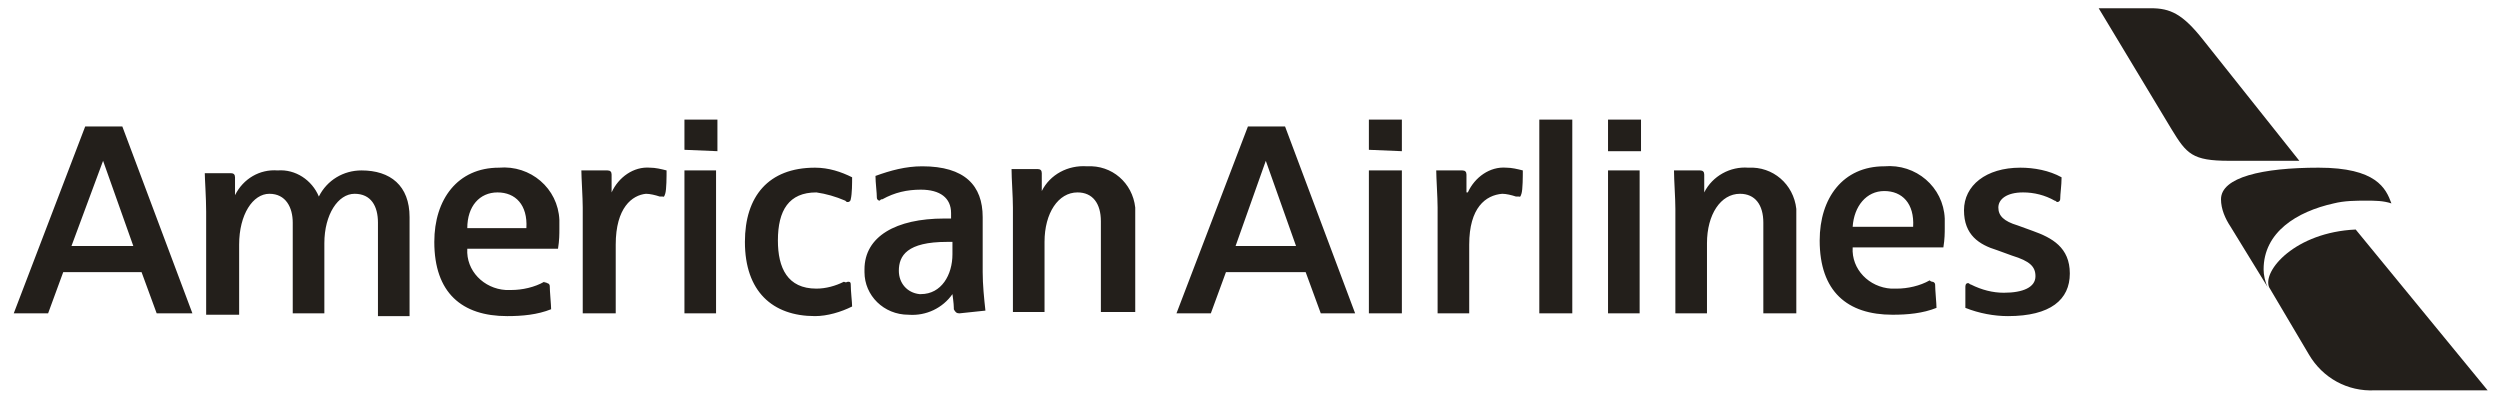
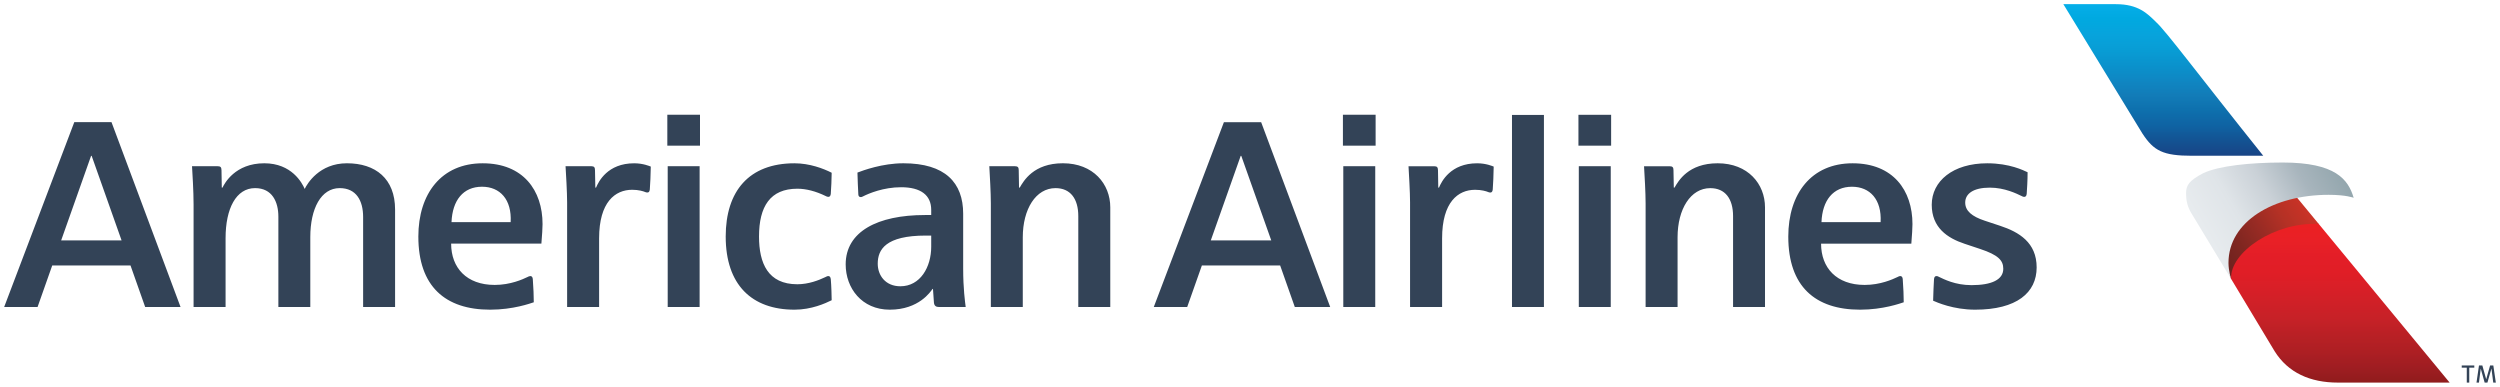
- <svg xmlns="http://www.w3.org/2000/svg" version="1.1" id="Layer_1" x="0px" y="0px" viewBox="0 0 181.9 28.9" style="enable-background:new 0 0 181.9 28.9;" xml:space="preserve">
-   <style type="text/css">
- 	.st0{fill:#231F1B;}
- </style>
-   <path class="st0" d="M80.1,22.8v-6.7c0-1.3-0.6-2.1-1.7-2.1c-1.4,0-2.4,1.5-2.4,3.6v5.1h-2.3v-7.6c0-0.8-0.1-2.1-0.1-2.8h1.9  c0.2,0,0.3,0.1,0.3,0.3s0,1.3,0,1.3l0,0c0.6-1.2,1.9-1.9,3.3-1.8c1.8-0.1,3.3,1.2,3.5,3c0,0.1,0,0.2,0,0.3v7.3H80.1z M61.7,20.5  c0.1,0,0.2,0,0.2,0.2c0,0.5,0.1,1.3,0.1,1.6c-0.8,0.4-1.8,0.7-2.7,0.7c-3.1,0-5.1-1.8-5.1-5.4c0-3.3,1.7-5.4,5.1-5.4  c1,0,1.9,0.3,2.7,0.7c0,0.4,0,1.2-0.1,1.6c0,0.1-0.1,0.2-0.2,0.2c-0.1,0-0.1,0-0.2-0.1c-0.7-0.3-1.4-0.5-2.1-0.6  c-2,0-2.8,1.3-2.8,3.5c0,2,0.7,3.5,2.8,3.5c0.7,0,1.4-0.2,2-0.5C61.6,20.6,61.6,20.5,61.7,20.5z M69.8,22.8c-0.2,0-0.3-0.1-0.4-0.3  c0,0,0,0,0-0.1c0-0.3-0.1-1-0.1-1l0,0c-0.7,1-1.9,1.6-3.2,1.5c-1.8,0-3.2-1.4-3.2-3.1c0-0.1,0-0.1,0-0.2c0-2.4,2.3-3.7,5.8-3.7h0.5  v-0.4c0-1.1-0.8-1.7-2.2-1.7c-1,0-1.9,0.2-2.8,0.7c-0.1,0-0.1,0-0.2,0.1c-0.1,0-0.2-0.1-0.2-0.2c0,0,0,0,0,0c0-0.4-0.1-1.1-0.1-1.6  c1.1-0.4,2.2-0.7,3.4-0.7c3.1,0,4.4,1.4,4.4,3.7v4c0,0.9,0.1,1.9,0.2,2.8L69.8,22.8z M69.3,17.6h-0.4c-2.9,0-3.5,1-3.5,2.1  c0,0.9,0.6,1.6,1.5,1.7c0,0,0.1,0,0.1,0c1.5,0,2.3-1.4,2.3-2.9L69.3,17.6z M39.8,20.6c0.1,0,0.2,0.1,0.2,0.2c0,0.4,0.1,1.4,0.1,1.7  c-1,0.4-2.1,0.5-3.2,0.5c-3.3,0-5.3-1.7-5.3-5.4c0-3.1,1.7-5.4,4.7-5.4c2.3-0.2,4.3,1.5,4.4,3.8c0,0.2,0,0.4,0,0.7  c0,0.3,0,0.8-0.1,1.4h-6.6c-0.1,1.6,1.2,2.9,2.8,3c0.1,0,0.3,0,0.4,0c0.8,0,1.7-0.2,2.4-0.6C39.6,20.6,39.7,20.5,39.8,20.6  L39.8,20.6z M34,16.6h4.3c0.1-1.7-0.8-2.6-2.1-2.6S34,15,34,16.6L34,16.6z M27.5,22.8v-6.6c0-1.2-0.5-2.1-1.7-2.1s-2.2,1.5-2.2,3.6  v5.1h-2.3v-6.6c0-1.1-0.5-2.1-1.7-2.1s-2.2,1.5-2.2,3.7v5.1H15v-7.5c0-1-0.1-2.4-0.1-2.8h1.9c0.2,0,0.3,0.1,0.3,0.3s0,1.3,0,1.3h0  c0.6-1.2,1.8-1.9,3.1-1.8c1.3-0.1,2.5,0.7,3,1.9c0.6-1.2,1.8-1.9,3.1-1.9c2.1,0,3.5,1.1,3.5,3.4v7.2H27.5z M44.8,17.8v5h-2.4v-7.7  c0-0.7-0.1-2.2-0.1-2.7h1.9c0.2,0,0.3,0.1,0.3,0.3s0,1.3,0,1.3l0,0c0.5-1.1,1.6-1.9,2.8-1.8c0.4,0,0.8,0.1,1.2,0.2  c0,0.4,0,1.4-0.1,1.7s-0.1,0.2-0.2,0.2c-0.1,0-0.1,0-0.2,0c-0.3-0.1-0.7-0.2-1-0.2C46,14.2,44.8,15.1,44.8,17.8L44.8,17.8z   M49.8,22.8V12.4h2.3v10.4L49.8,22.8z M49.8,10.9V8.7h2.4v2.3L49.8,10.9z M11.4,22.8l-1.1-3H4.6l-1.1,3H1L6.2,9.2h2.7L14,22.8H11.4z   M7.5,11.7L7.5,11.7l-2.3,6.2h4.5L7.5,11.7z M146.1,23c3.1,0,4.5-1.2,4.5-3.1s-1.3-2.6-2.7-3.1l-1.1-0.4c-1-0.3-1.4-0.7-1.4-1.3  s0.6-1.1,1.8-1.1c0.8,0,1.6,0.2,2.3,0.6c0.1,0,0.1,0.1,0.2,0.1c0.1,0,0.2-0.1,0.2-0.2c0-0.4,0.1-1,0.1-1.6c-0.9-0.5-2-0.7-3-0.7  c-2.5,0-4.1,1.3-4.1,3.1s1.1,2.5,2.4,2.9l1.1,0.4c1.3,0.4,1.7,0.8,1.7,1.5c0,0.8-0.9,1.2-2.3,1.2c-0.8,0-1.6-0.2-2.4-0.6  c-0.1,0-0.1-0.1-0.2-0.1c-0.2,0-0.2,0.2-0.2,0.3S143,22,143,22.4C144,22.8,145.1,23,146.1,23z M140.6,20.5c0.1,0,0.2,0.1,0.2,0.2  c0,0.4,0.1,1.4,0.1,1.7c-1,0.4-2.1,0.5-3.2,0.5c-3.3,0-5.3-1.7-5.3-5.4c0-3.1,1.7-5.4,4.7-5.4c2.3-0.2,4.3,1.5,4.4,3.8  c0,0.2,0,0.4,0,0.7c0,0.3,0,0.8-0.1,1.4h-6.6c-0.1,1.6,1.2,2.9,2.8,3c0.1,0,0.3,0,0.4,0c0.8,0,1.7-0.2,2.4-0.6  C140.5,20.5,140.6,20.5,140.6,20.5L140.6,20.5z M134.8,16.5h4.4c0.1-1.7-0.8-2.6-2.1-2.6S134.9,15,134.8,16.5L134.8,16.5z   M128.3,22.8v-6.6c0-1.3-0.6-2.1-1.7-2.1c-1.4,0-2.4,1.5-2.4,3.6v5.1h-2.3v-7.6c0-0.8-0.1-2.1-0.1-2.8h1.9c0.2,0,0.3,0.1,0.3,0.3  S124,14,124,14l0,0c0.6-1.2,1.9-1.9,3.2-1.8c1.8-0.1,3.3,1.2,3.5,3c0,0.1,0,0.2,0,0.3v7.3L128.3,22.8z M106.9,17.8v5h-2.3v-7.7  c0-0.7-0.1-2.2-0.1-2.7h1.9c0.2,0,0.3,0.1,0.3,0.3s0,1.3,0,1.3h0.1c0.5-1.1,1.6-1.9,2.8-1.8c0.4,0,0.8,0.1,1.2,0.2  c0,0.4,0,1.4-0.1,1.7s-0.1,0.2-0.2,0.2c-0.1,0-0.1,0-0.2,0c-0.3-0.1-0.7-0.2-1-0.2C108.1,14.2,106.9,15.1,106.9,17.8L106.9,17.8z   M114.4,22.8V8.7H112v14.1L114.4,22.8z M99.6,22.8V12.4h2.4v10.4L99.6,22.8z M99.6,10.9V8.7h2.4v2.3L99.6,10.9z M117,22.8V12.4h2.3  v10.4H117z M117,10.9V8.7h2.4v2.3H117z M96.1,22.8l-1.1-3h-5.8l-1.1,3h-2.5l5.2-13.6h2.7l5.1,13.6H96.1z M92.1,11.7L92.1,11.7  l-2.2,6.2h4.4L92.1,11.7z" />
-   <path class="st0" d="M168,25.8c1,1.7,2.8,2.7,4.8,2.6h8.2l-9.6-11.7c-4.4,0.2-6.8,3-6.3,4.2L168,25.8z" />
-   <path class="st0" d="M168.7,12.2c-4.1,0-7.1,0.7-7.1,2.3c0,0.7,0.3,1.4,0.7,2l2.7,4.4c-0.2-0.4-0.3-0.9-0.3-1.3  c0-2.7,2.4-4.2,5.1-4.8c0.8-0.2,1.6-0.2,2.4-0.2c0.6,0,1.2,0,1.8,0.2C173.6,13.7,172.9,12.2,168.7,12.2z" />
-   <path class="st0" d="M158,9.4c1.1,1.8,1.5,2.3,4.2,2.3h5.1l-7-8.8c-1.5-1.9-2.4-2.3-3.8-2.3h-3.8L158,9.4z" />
+ <svg xmlns="http://www.w3.org/2000/svg" xmlns:xlink="http://www.w3.org/1999/xlink" width="300" height="46.413" id="svg2" version="1.1">
+   <defs id="defs4">
+     <clipPath id="clipPath4465" clipPathUnits="userSpaceOnUse">
+       <path id="path4467" d="m 62.789,504.4 34.56,0 0,32.4 -34.56,0 0,-32.4 z" />
+     </clipPath>
+     <clipPath id="clipPath4449" clipPathUnits="userSpaceOnUse">
+       <path id="path4451" d="m 68.378,509.44 25.371,0 0,22.479 -25.371,0 0,-22.479 z" />
+     </clipPath>
+     <linearGradient id="linearGradient4437" spreadMethod="pad" gradientTransform="matrix(558,0,0,558,27,738.78)" gradientUnits="userSpaceOnUse" y2="0" x2="1" y1="0" x1="0">
+       <stop id="stop4439" offset="0" style="stop-opacity:1;stop-color:#192a4a" />
+       <stop id="stop4441" offset="1" style="stop-opacity:1;stop-color:#4a8bc9" />
+     </linearGradient>
+     <linearGradient id="linearGradient4427" spreadMethod="pad" gradientTransform="matrix(558,0,0,558,27,132.84)" gradientUnits="userSpaceOnUse" y2="0" x2="1" y1="0" x1="0">
+       <stop id="stop4429" offset="0" style="stop-opacity:1;stop-color:#192a4a" />
+       <stop id="stop4431" offset="1" style="stop-opacity:1;stop-color:#4a8bc9" />
+     </linearGradient>
+     <clipPath id="clipPath4393" clipPathUnits="userSpaceOnUse">
+       <path id="path4395" d="M 0,0 612,0 612,792 0,792 0,0 z" />
+     </clipPath>
+     <clipPath id="clipPath4365" clipPathUnits="userSpaceOnUse">
+       <path id="path4367" d="m 63.943,200.817 32.252,0 0,20.583 -32.252,0 0,-20.583 z" />
+     </clipPath>
+     <clipPath id="clipPath4305" clipPathUnits="userSpaceOnUse">
+       <path id="path4307" d="m 67.923,266.523 23.779,0 0,20.668 -23.779,0 0,-20.668 z" />
+     </clipPath>
+     <clipPath id="clipPath4273" clipPathUnits="userSpaceOnUse">
+       <path id="path4275" d="m 67.817,316.323 24.061,0 0,16.731 -24.061,0 0,-16.731 z" />
+     </clipPath>
+     <clipPath id="clipPath4253" clipPathUnits="userSpaceOnUse">
+       <path id="path4255" d="m 67.534,355.073 25.07,0 0,22.892 -25.07,0 0,-22.892 z" />
+     </clipPath>
+     <clipPath id="clipPath4237" clipPathUnits="userSpaceOnUse">
+       <path id="path4239" d="m 69.943,358.166 20.252,0 0,19.8 -20.252,0 0,-19.8 z" />
+     </clipPath>
+     <clipPath id="clipPath4193" clipPathUnits="userSpaceOnUse">
+       <path id="path4195" d="m 67.534,423.274 25.07,0 0,19.526 -25.07,0 0,-19.526 z" />
+     </clipPath>
+     <clipPath id="clipPath4177" clipPathUnits="userSpaceOnUse">
+       <path id="path4179" d="m 68.719,424.747 22.7,0 0,14.58 -22.7,0 0,-14.58 z" />
+     </clipPath>
+     <clipPath id="clipPath4151" clipPathUnits="userSpaceOnUse">
+       <path id="path4153" d="M 0,0 612,0 612,792 0,792 0,0 z" />
+     </clipPath>
+     <clipPath id="clipPath3099" clipPathUnits="userSpaceOnUse">
+       <path id="path3101" d="m 387,680.4 188.64,0 0,18 -188.64,0 0,-18 z" />
+     </clipPath>
+     <clipPath id="clipPath3085" clipPathUnits="userSpaceOnUse">
+       <path id="path3087" d="m 162.72,676.171 182.88,0 0,31.945 -182.88,0 0,-31.945 z" />
+     </clipPath>
+     <linearGradient id="linearGradient3073" spreadMethod="pad" gradientTransform="matrix(-5e-7,12.1258,12.1258,5e-7,320.2259,692.1987)" gradientUnits="userSpaceOnUse" y2="0" x2="1" y1="0" x1="0">
+       <stop id="stop3075" offset="0" style="stop-opacity:1;stop-color:#283370" />
+       <stop id="stop3077" offset="1" style="stop-opacity:1;stop-color:#4bb0e7" />
+     </linearGradient>
+     <linearGradient id="linearGradient3053" spreadMethod="pad" gradientTransform="matrix(7.137751,4.288798,4.288798,-7.137751,324.1605,688.5861)" gradientUnits="userSpaceOnUse" y2="0" x2="1" y1="0" x1="0">
+       <stop id="stop3055" offset="0" style="stop-opacity:1;stop-color:#eaeeef" />
+       <stop id="stop3057" offset="1" style="stop-opacity:1;stop-color:#93a5ad" />
+     </linearGradient>
+     <linearGradient id="linearGradient3033" spreadMethod="pad" gradientTransform="matrix(6.405573,0,0,-6.405573,324.864,687.6509)" gradientUnits="userSpaceOnUse" y2="0" x2="1" y1="0" x1="0">
+       <stop id="stop3035" offset="0" style="stop-opacity:1;stop-color:#641e1f" />
+       <stop id="stop3037" offset="1" style="stop-opacity:1;stop-color:#d22a27" />
+     </linearGradient>
+     <linearGradient id="linearGradient3011" spreadMethod="pad" gradientTransform="matrix(-8e-7,-17.55129,-17.55129,8e-7,332.8555,689.111)" gradientUnits="userSpaceOnUse" y2="0" x2="1" y1="0" x1="0">
+       <stop id="stop3013" offset="0" style="stop-opacity:1;stop-color:#ec1d27" />
+       <stop id="stop3015" offset="0.755" style="stop-opacity:1;stop-color:#741519" />
+       <stop id="stop3017" offset="1" style="stop-opacity:1;stop-color:#741519" />
+     </linearGradient>
+     <linearGradient gradientUnits="userSpaceOnUse" y2="566.333" x2="652.136" y1="643.61" x1="531.468" id="linearGradient3102" xlink:href="#linearGradient3104" />
+     <linearGradient gradientUnits="userSpaceOnUse" y2="520.517" x2="698.773" y1="622.795" x1="521.996" id="linearGradient3078" xlink:href="#linearGradient3072" />
+     <linearGradient gradientUnits="userSpaceOnUse" y2="786.99" x2="525.444" y1="569.817" x1="525.444" id="linearGradient3046" xlink:href="#linearGradient3048" />
+     <linearGradient gradientUnits="userSpaceOnUse" y2="473.237" x2="421.739" y1="263.433" x1="421.739" id="linearGradient3026" xlink:href="#linearGradient3020" />
+     <linearGradient id="linearGradient3020">
+       <stop id="stop3022" offset="0" style="stop-color:#05aee9;stop-opacity:1" />
+       <stop style="stop-color:#00a9e0;stop-opacity:1" offset="0.096" id="stop3044" />
+       <stop style="stop-color:#07a3dc;stop-opacity:1" offset="0.204" id="stop3042" />
+       <stop style="stop-color:#089dd5;stop-opacity:1" offset="0.299" id="stop3040" />
+       <stop style="stop-color:#0a92cc;stop-opacity:1" offset="0.404" id="stop3038" />
+       <stop style="stop-color:#0f87c3;stop-opacity:1" offset="0.5" id="stop3036" />
+       <stop style="stop-color:#127cb8;stop-opacity:1" offset="0.6" id="stop3034" />
+       <stop style="stop-color:#0e70ad;stop-opacity:1" offset="0.7" id="stop3032" />
+       <stop style="stop-color:#0f63a3;stop-opacity:1" offset="0.8" id="stop3030" />
+       <stop style="stop-color:#135393;stop-opacity:1" offset="0.9" id="stop3028" />
+       <stop id="stop3024" offset="1" style="stop-color:#184485;stop-opacity:1" />
+     </linearGradient>
+     <linearGradient id="linearGradient3048">
+       <stop style="stop-color:#eb2023;stop-opacity:1" offset="0" id="stop3050" />
+       <stop id="stop3052" offset="0.096" style="stop-color:#e92026;stop-opacity:1" />
+       <stop id="stop3054" offset="0.204" style="stop-color:#e31e27;stop-opacity:1" />
+       <stop id="stop3056" offset="0.299" style="stop-color:#e01e26;stop-opacity:1" />
+       <stop id="stop3058" offset="0.404" style="stop-color:#d81f27;stop-opacity:1" />
+       <stop id="stop3060" offset="0.5" style="stop-color:#cf2027;stop-opacity:1" />
+       <stop id="stop3062" offset="0.6" style="stop-color:#c62127;stop-opacity:1" />
+       <stop id="stop3064" offset="0.7" style="stop-color:#b92025;stop-opacity:1" />
+       <stop id="stop3066" offset="0.8" style="stop-color:#ae1f23;stop-opacity:1" />
+       <stop id="stop3068" offset="0.9" style="stop-color:#a01d22;stop-opacity:1" />
+       <stop style="stop-color:#901c1c;stop-opacity:1" offset="1" id="stop3070" />
+     </linearGradient>
+     <linearGradient id="linearGradient3072">
+       <stop id="stop3074" offset="0" style="stop-color:#e7ebee;stop-opacity:1" />
+       <stop style="stop-color:#dfe4e8;stop-opacity:1" offset="0.249" id="stop3100" />
+       <stop style="stop-color:#cad1d7;stop-opacity:1" offset="0.498" id="stop3098" />
+       <stop style="stop-color:#a8b5bd;stop-opacity:1" offset="0.749" id="stop3096" />
+       <stop id="stop3076" offset="1" style="stop-color:#93a6ad;stop-opacity:1" />
+     </linearGradient>
+     <linearGradient id="linearGradient3104">
+       <stop style="stop-color:#6c221f;stop-opacity:1" offset="0" id="stop3106" />
+       <stop id="stop3108" offset="0.249" style="stop-color:#7f2620;stop-opacity:1" />
+       <stop id="stop3110" offset="0.498" style="stop-color:#982b24;stop-opacity:1" />
+       <stop id="stop3112" offset="0.749" style="stop-color:#b53125;stop-opacity:1" />
+       <stop style="stop-color:#cb3327;stop-opacity:1" offset="1" id="stop3114" />
+     </linearGradient>
+     <linearGradient xlink:href="#linearGradient3048" id="linearGradient5429" gradientUnits="userSpaceOnUse" x1="525.444" y1="569.817" x2="525.444" y2="786.99" />
+     <linearGradient xlink:href="#linearGradient3104" id="linearGradient5431" gradientUnits="userSpaceOnUse" x1="531.468" y1="643.61" x2="652.136" y2="566.333" />
+     <linearGradient xlink:href="#linearGradient3072" id="linearGradient5433" gradientUnits="userSpaceOnUse" x1="521.996" y1="622.795" x2="698.773" y2="520.517" />
+     <linearGradient xlink:href="#linearGradient3020" id="linearGradient5435" gradientUnits="userSpaceOnUse" x1="421.739" y1="263.433" x2="421.739" y2="473.237" />
+     <linearGradient xlink:href="#linearGradient3011" id="linearGradient5449" gradientUnits="userSpaceOnUse" gradientTransform="matrix(-8e-7,-17.55129,-17.55129,8e-7,332.8555,689.111)" spreadMethod="pad" x1="0" y1="0" x2="1" y2="0" />
+     <linearGradient xlink:href="#linearGradient3048" id="linearGradient5465" gradientUnits="userSpaceOnUse" x1="525.444" y1="569.817" x2="525.444" y2="786.99" />
+     <linearGradient xlink:href="#linearGradient3104" id="linearGradient5467" gradientUnits="userSpaceOnUse" x1="531.468" y1="643.61" x2="652.136" y2="566.333" />
+     <linearGradient xlink:href="#linearGradient3072" id="linearGradient5469" gradientUnits="userSpaceOnUse" x1="521.996" y1="622.795" x2="698.773" y2="520.517" />
+     <linearGradient xlink:href="#linearGradient3020" id="linearGradient5471" gradientUnits="userSpaceOnUse" x1="421.739" y1="263.433" x2="421.739" y2="473.237" />
+   </defs>
+   <g id="layer1" transform="translate(-137.8936,-32.59942)">
+     <g transform="matrix(1.25,0,0,-1.25,-428.2143,879.3255)" id="g2993">
+       <g id="g5437" />
+       <g id="g5451" transform="matrix(1.34393,0,0,1.34393,230.1954,-269.7545)">
+         <g transform="matrix(0.7246247,0,0,-0.7246247,-193.0288,488.4987)" id="layer1-8">
+           <g transform="matrix(0.07116922,0,0,0.07116922,677.128,-316.7662)" id="g5423">
+             <path style="fill:url(#linearGradient5465);stroke:none" d="m 532.097,643.969 60.179,100 c 18.655,29.97 49.387,43.571 87.679,43.571 l 154.821,0 -181.25,-219.643 -25.715,-14.643 -67.857,22.143 -34.385,49.758 z" id="path3016" />
+             <path style="fill:url(#linearGradient5467);stroke:none" d="m 653.526,567.898 -37.838,-45.866 -100.005,53.791 10.607,54.296 5.807,13.851 c -2.274,-36.798 60.908,-79.522 121.429,-76.071 z" id="path3018" />
+             <path style="fill:url(#linearGradient5469);fill-opacity:1;stroke:none" d="m 532.097,643.969 -54.107,-89.464 c -6.518,-10.149 -8.304,-19.029 -8.304,-29.375 0,-11.379 4.851,-17.619 23.482,-27.5 21.704,-10.392 65.401,-14.911 110.446,-14.911 73.195,0 90.741,23.491 98.214,48.839 0,0 -10.334,-4.107 -34.643,-4.107 -77.111,0 -138.75,37.431 -138.75,94.107 0,11.893 3.661,22.411 3.661,22.411 z" id="path3014" />
+             <path style="fill:url(#linearGradient5471);fill-opacity:1;stroke:none" d="m 299.7,263.37 72.78,0 c 30.694,0 43.282,12.556 55.699,24.875 14.211,12.919 57.313,71.254 148.429,185.11 l -98.616,0 c -40.326,0 -53.081,-6.87 -68.677,-30.655 z" id="path3012" />
+           </g>
+         </g>
+         <g id="g2995" transform="translate(343.0214,678.6423)">
+           <path d="m 0,0 0.272,-0.976 0.005,0 0.276,0.976 0.231,0 0.179,-1.222 -0.185,0 -0.127,0.997 -0.004,0 -0.285,-0.997 -0.198,0 -0.277,0.993 -0.003,0 -0.127,-0.993 -0.176,0 L -0.241,0 0,0 z m -0.575,0 0,-0.157 -0.36,0 0,-1.065 -0.178,0 0,1.065 -0.36,0 0,0.157 0.898,0 z" style="fill:#334357;fill-opacity:1;fill-rule:nonzero;stroke:none" id="path2997" />
+         </g>
+         <g id="g3081">
+           <g id="g3083" clip-path="url(#clipPath3085)">
+             <g id="g3089" transform="translate(254.3689,693.6163)">
+               <path d="m 0,0 -0.042,0 -2.136,-6.038 4.319,0 L 0,0 z m 3.823,-10.795 -1.046,2.966 -5.592,0 -1.048,-2.966 -2.387,0 5.009,13.202 2.66,0 4.932,-13.202 -2.528,0 z m 20.261,13.731 2.335,0 0,-2.207 -2.335,0 0,2.207 z m 0.026,-3.675 2.282,0 0,-10.056 -2.282,0 0,10.056 z m -16.85,3.676 2.336,0 0,-2.208 -2.336,0 0,2.208 z m 0.027,-3.676 2.282,0 0,-10.056 -2.282,0 0,10.056 z m 14.332,3.663 -2.282,0 0,-13.719 2.282,0 0,13.719 z m -7.274,-8.815 0,-4.904 -2.289,0 0,7.472 c 0,0.718 -0.082,2.085 -0.11,2.582 l 1.843,0 c 0.199,0 0.256,-0.084 0.262,-0.28 0.004,-0.297 0.02,-1.246 0.02,-1.246 l 0.052,0 c 0.18,0.435 0.829,1.737 2.725,1.737 0.635,0 1.105,-0.205 1.182,-0.236 0,-0.433 -0.045,-1.383 -0.068,-1.634 -0.014,-0.165 -0.086,-0.219 -0.168,-0.219 -0.078,0 -0.114,0.018 -0.157,0.035 -0.142,0.06 -0.474,0.161 -0.935,0.161 -1.218,0 -2.357,-0.879 -2.357,-3.468 m 20.784,-4.904 0,6.494 c 0,1.24 -0.566,1.996 -1.628,1.996 -1.404,0 -2.336,-1.494 -2.336,-3.51 l 0,-4.98 -2.283,0 0,7.387 c 0,0.813 -0.074,1.998 -0.112,2.667 l 1.834,0 c 0.207,0 0.266,-0.085 0.268,-0.271 0.006,-0.215 0.024,-1.255 0.024,-1.255 l 0.052,0 c 0.275,0.473 0.978,1.738 3.082,1.738 2.169,0 3.381,-1.483 3.381,-3.148 l 0,-7.118 -2.282,0 z m 6.316,6.061 4.224,0 c 0.087,1.621 -0.764,2.529 -2.048,2.529 -1.344,0 -2.115,-0.972 -2.176,-2.529 m 5.631,-3.853 c 0.127,0 0.164,-0.111 0.174,-0.225 0.039,-0.429 0.076,-1.399 0.07,-1.646 -0.244,-0.078 -1.471,-0.529 -3.119,-0.529 -3.201,0 -5.127,1.656 -5.127,5.221 0,3.061 1.642,5.236 4.594,5.236 2.898,0 4.276,-1.938 4.276,-4.344 0,-0.283 -0.031,-0.761 -0.081,-1.396 l -6.447,0 c 0,-1.717 1.094,-2.949 3.116,-2.949 1.114,0 2,0.399 2.352,0.569 0.07,0.034 0.111,0.063 0.192,0.063 m 5.346,-2.4 c 2.971,0 4.393,1.215 4.393,3.021 0,1.778 -1.263,2.526 -2.601,2.968 -0.384,0.124 -0.76,0.25 -1.111,0.368 -0.916,0.303 -1.391,0.701 -1.391,1.295 0,0.627 0.572,1.066 1.76,1.066 1.056,0 1.919,-0.431 2.261,-0.596 0.057,-0.026 0.108,-0.063 0.199,-0.063 0.072,0 0.161,0.045 0.173,0.223 0.023,0.337 0.063,0.948 0.063,1.535 -0.277,0.127 -1.276,0.64 -2.883,0.64 -2.455,0 -3.964,-1.277 -3.964,-2.962 0,-1.634 1.117,-2.38 2.346,-2.787 0.283,-0.096 0.808,-0.268 1.115,-0.372 1.283,-0.426 1.649,-0.813 1.649,-1.413 0,-0.783 -0.834,-1.17 -2.269,-1.17 -1.177,0 -1.986,0.432 -2.311,0.584 -0.066,0.029 -0.105,0.063 -0.196,0.063 -0.169,0 -0.172,-0.225 -0.174,-0.262 -0.007,-0.108 -0.061,-1.15 -0.061,-1.497 0.269,-0.116 1.435,-0.641 3.002,-0.641 M -82.12,0 l -0.042,0 -2.137,-6.038 4.316,0 L -82.12,0 z m 3.822,-10.795 -1.047,2.966 -5.592,0 -1.047,-2.966 -2.386,0 5.009,13.203 2.658,0 4.932,-13.203 -2.527,0 z m 37.299,13.732 2.334,0 0,-2.207 -2.334,0 0,2.207 z m 0.027,-3.676 2.28,0 0,-10.056 -2.28,0 0,10.056 z m -4.9,-5.152 0,-4.904 -2.285,0 0,7.472 c 0,0.719 -0.082,2.086 -0.112,2.584 l 1.844,0 c 0.199,0 0.258,-0.086 0.259,-0.281 0.006,-0.296 0.024,-1.247 0.024,-1.247 l 0.051,0 c 0.181,0.435 0.828,1.737 2.725,1.737 0.633,0 1.107,-0.204 1.185,-0.235 0,-0.433 -0.047,-1.383 -0.069,-1.635 -0.015,-0.164 -0.088,-0.217 -0.169,-0.217 -0.077,0 -0.116,0.016 -0.158,0.033 -0.144,0.061 -0.475,0.162 -0.932,0.162 -1.219,0 -2.363,-0.88 -2.363,-3.469 m -16.857,-4.904 0,6.434 c 0,1.159 -0.49,2.058 -1.673,2.058 -1.332,0 -2.1,-1.458 -2.1,-3.5 l 0,-4.992 -2.281,0 0,6.454 c 0,1.054 -0.44,2.038 -1.664,2.038 -1.351,0 -2.107,-1.455 -2.107,-3.572 l 0,-4.92 -2.286,0 0,7.324 c 0,0.946 -0.084,2.284 -0.111,2.732 l 1.827,0 c 0.206,0 0.274,-0.068 0.278,-0.281 0.005,-0.267 0.021,-1.247 0.021,-1.247 l 0.052,0 c 0.139,0.287 0.89,1.738 2.986,1.738 1.953,0 2.7,-1.401 2.885,-1.833 0.18,0.38 1.047,1.833 3.014,1.833 2.046,0 3.442,-1.098 3.442,-3.304 l 0,-6.962 -2.283,0 z m 6.314,6.063 4.225,0 c 0.087,1.618 -0.761,2.528 -2.048,2.528 -1.344,0 -2.113,-0.973 -2.177,-2.528 m 5.634,-3.855 c 0.125,0 0.163,-0.111 0.173,-0.225 0.039,-0.429 0.076,-1.4 0.07,-1.646 -0.243,-0.078 -1.47,-0.529 -3.118,-0.529 -3.202,0 -5.128,1.658 -5.128,5.223 0,3.057 1.641,5.234 4.596,5.234 2.895,0 4.276,-1.937 4.276,-4.344 0,-0.283 -0.032,-0.761 -0.083,-1.394 l -6.447,0 c 0,-1.719 1.095,-2.951 3.114,-2.951 1.115,0 2.003,0.399 2.354,0.571 0.07,0.034 0.11,0.061 0.193,0.061 m 28.632,2.894 -0.388,0 c -2.868,0 -3.432,-0.997 -3.432,-2.01 0,-0.828 0.546,-1.612 1.618,-1.612 1.424,0 2.202,1.375 2.202,2.822 l 0,0.8 z m 0.55,-5.102 c -0.184,0 -0.337,0.061 -0.357,0.328 -0.022,0.328 -0.067,0.963 -0.067,0.963 l -0.031,0 c -0.135,-0.185 -0.967,-1.483 -3.056,-1.483 -2.001,0 -3.149,1.542 -3.149,3.235 0,2.347 2.279,3.526 5.66,3.526 l 0.45,0 0,0.369 c 0,1.053 -0.749,1.617 -2.149,1.617 -1.26,0 -2.306,-0.442 -2.713,-0.649 -0.027,-0.013 -0.101,-0.056 -0.169,-0.056 -0.108,0 -0.169,0.067 -0.175,0.186 -0.018,0.378 -0.057,1.105 -0.063,1.566 0.412,0.157 1.778,0.664 3.281,0.664 2.988,0 4.271,-1.387 4.271,-3.602 l 0,-3.921 c 0,-1.43 0.133,-2.366 0.18,-2.743 l -1.913,0 z m -7.889,2.208 c 0.06,0 0.145,-0.04 0.165,-0.216 0.044,-0.479 0.062,-1.263 0.064,-1.509 -0.456,-0.225 -1.444,-0.675 -2.656,-0.675 -3.046,0 -4.914,1.768 -4.914,5.227 0,3.241 1.661,5.23 4.914,5.23 1.079,0 2.072,-0.376 2.656,-0.676 0,-0.358 -0.035,-1.169 -0.064,-1.51 -0.014,-0.143 -0.083,-0.212 -0.165,-0.212 -0.091,0 -0.122,0.024 -0.176,0.048 -0.735,0.36 -1.426,0.534 -2.048,0.534 -1.939,0 -2.737,-1.269 -2.737,-3.414 0,-1.912 0.638,-3.411 2.737,-3.411 0.802,0 1.533,0.286 1.986,0.504 0.122,0.057 0.143,0.08 0.238,0.08 m 17.845,-2.208 0,6.494 c 0,1.241 -0.566,1.997 -1.626,1.997 -1.405,0 -2.339,-1.493 -2.339,-3.511 l 0,-4.98 -2.281,0 0,7.387 c 0,0.813 -0.074,1.998 -0.11,2.669 l 1.831,0 c 0.209,0 0.269,-0.087 0.27,-0.273 0.005,-0.213 0.022,-1.255 0.022,-1.255 l 0.05,0 c 0.278,0.474 0.98,1.739 3.084,1.739 2.172,0 3.384,-1.484 3.384,-3.147 l 0,-7.12 -2.285,0 z" style="fill:#334357;fill-opacity:1;fill-rule:nonzero;stroke:none" id="path3091" />
+             </g>
+           </g>
+         </g>
+       </g>
+       <g id="g4361">
+         <g clip-path="url(#clipPath4365)" id="g4363">
+           <g transform="matrix(0.2266244,0,0,-0.2584647,1912.044,-850.3629)" id="g4369">
+             <g transform="translate(-7973.755,-4000.106)" id="g4371">
+               <path id="path4373" style="fill:#086591;fill-opacity:1;fill-rule:evenodd;stroke:none" d="m 0,0 0,-12.642 0.979,-1.056 0,-9.497 3.194,-1.903 0,-0.226 1.165,0.55 10.133,4.778 0.468,0.222 0,0.516 0,3.29 6.038,2.115 0.548,0.193 0,0.577 0,13.186 0.519,0 0,0.795 5.519,0 0,5.769 -294.922,0 0,-5.769 6.355,0 0,-5.688 -0.995,0 0,-1.579 3.478,-3.546 5.027,-5.125 5.027,5.125 3.417,3.484 0,1.641 -0.892,0 0,5.688 2.106,0 0,-4.832 0,-1.99 0,-4.207 -1.066,0 0,-1.52 3.563,-3.634 5.055,-5.153 5.055,5.153 3.57,3.64 0,1.514 -1.031,0 0,4.207 0,1.99 0,4.792 1.689,0 0,-37.302 18.869,0 0,13.852 18.215,0 0,23.45 1.92,0 0,-39.504 15.762,0 0,39.544 2.298,0 0,-24.439 12.15,0 0,-30.045 15.762,0 0,54.484 3.283,0 0,-61.931 15.762,7.224 0,23.862 16.807,0 0,2.776 13.513,0 2.092,0 0,2.093 0,9.744 5.48,0 0,-20.456 13.909,-2.71 4.001,1.979 0,-11.466 18.112,-3.528 8.167,4.04 0,13.963 0.218,0 0,-4.768 5.749,-5.161 0,-4.036 1.611,0 0,3.995 5.744,5.202 0,4.768 1.834,0 0,34.41 2.887,0 0,-25.668 3.608,0 0,-4.505 1.608,0 0,-2.853 4.973,-5.326 4.913,5.326 0,2.853 1.609,0 0,4.505 3.194,0 0,25.668 1.688,0 L -0.263,0 0,0 z" />
+             </g>
+           </g>
+         </g>
+       </g>
+     </g>
+   </g>
</svg>
